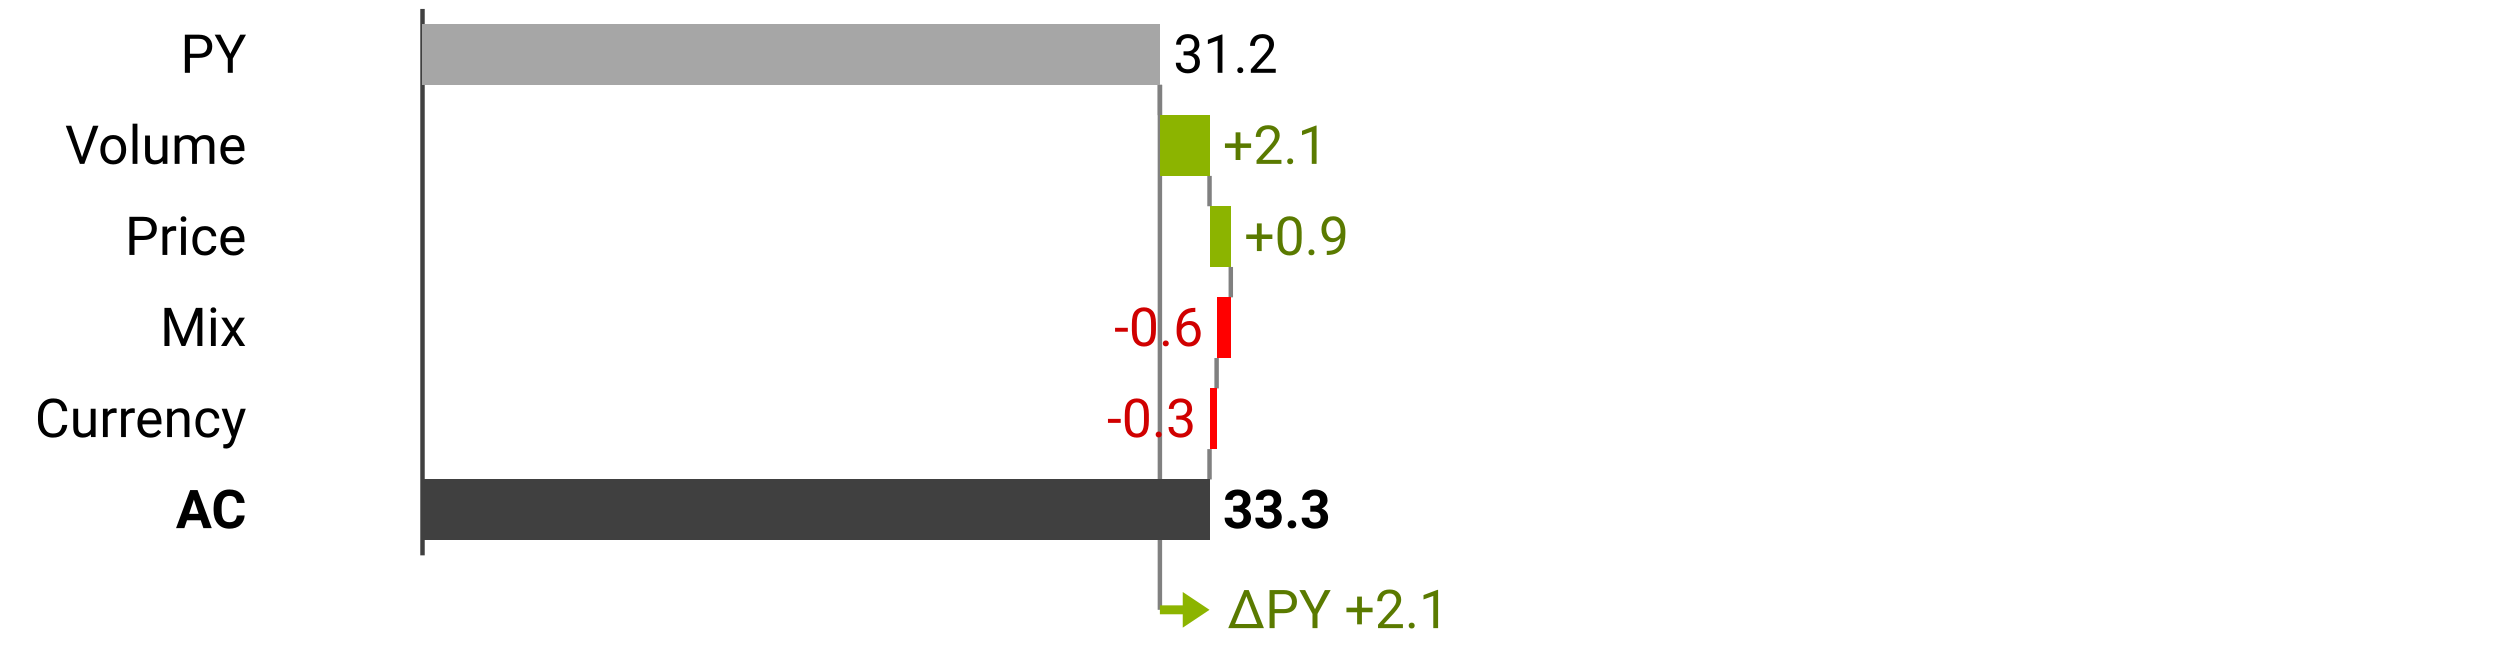
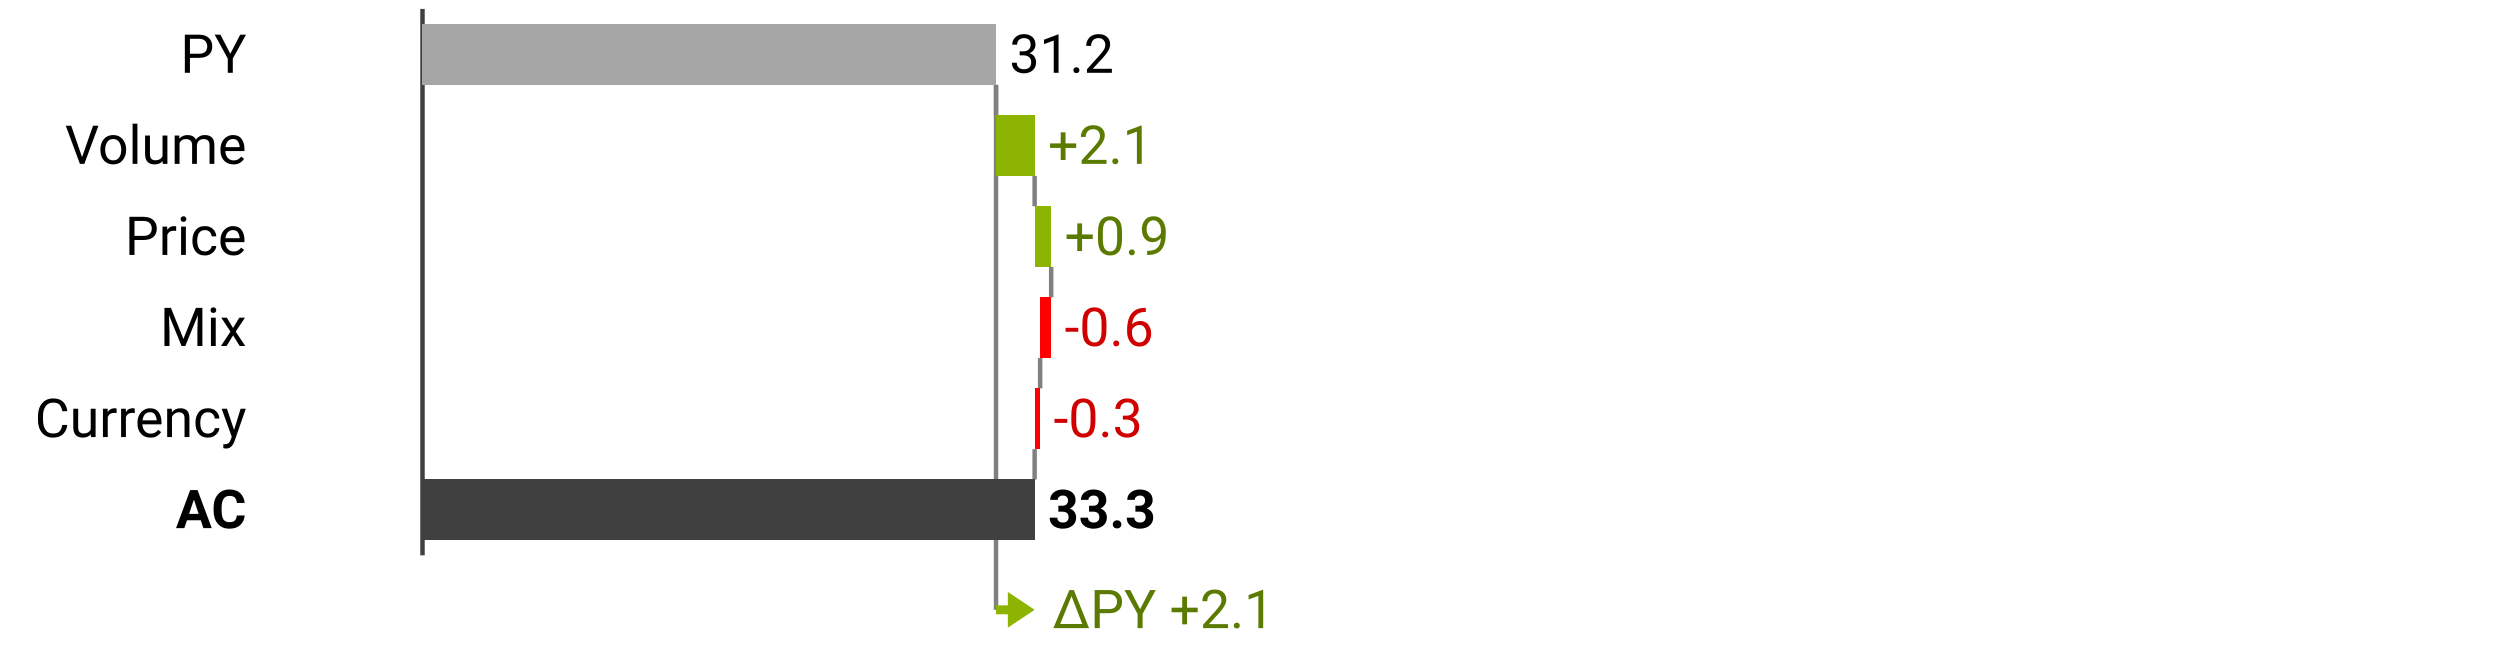
<svg xmlns="http://www.w3.org/2000/svg" role="img" aria-labelledby="R0-t" width="560" height="149.8" viewBox="0 0 560 149.8" style="display:block;background:#FFFFFF;font-family:system-ui, Segoe UI, Roboto, Helvetica Neue, Arial, sans-serif;font-variant-numeric:tabular-nums">
  <defs />
  <line data-role="axis" x1="94.64" y1="2" x2="94.64" y2="124.4" stroke="#404040" stroke-width="1" />
-   <line data-role="assisting-line" x1="259.816" y1="19" x2="259.816" y2="25.8" stroke="#808080" stroke-width="1" />
-   <line data-role="assisting-line" x1="270.934" y1="39.4" x2="270.934" y2="46.2" stroke="#808080" stroke-width="1" />
-   <line data-role="assisting-line" x1="275.699" y1="59.8" x2="275.699" y2="66.6" stroke="#808080" stroke-width="1" />
-   <line data-role="assisting-line" x1="272.522" y1="80.2" x2="272.522" y2="87" stroke="#808080" stroke-width="1" />
-   <line data-role="assisting-line" x1="270.934" y1="100.6" x2="270.934" y2="107.4" stroke="#808080" stroke-width="1" />
-   <line data-role="assisting-line" x1="259.816" y1="19" x2="259.816" y2="136.6" stroke="#808080" stroke-width="1" />
-   <rect data-role="bar-PY" data-category="PY" x="94.64" y="5.4" width="165.176" height="13.601" fill="#A6A6A6" shape-rendering="crispEdges" />
-   <rect data-role="variance" data-impact="good" data-category="Volume" x="259.816" y="25.8" width="11.118" height="13.601" fill="#8CB400" shape-rendering="crispEdges" />
-   <rect data-role="variance" data-impact="good" data-category="Price" x="270.934" y="46.2" width="4.765" height="13.601" fill="#8CB400" shape-rendering="crispEdges" />
-   <rect data-role="variance" data-impact="bad" data-category="Mix" x="272.522" y="66.6" width="3.176" height="13.601" fill="#FF0000" shape-rendering="crispEdges" />
-   <rect data-role="variance" data-impact="bad" data-category="Currency" x="270.934" y="87" width="1.588" height="13.601" fill="#FF0000" shape-rendering="crispEdges" />
-   <rect data-role="bar-AC" data-category="AC" x="94.64" y="107.4" width="176.294" height="13.601" fill="#404040" shape-rendering="crispEdges" />
+   <line data-role="assisting-line" x1="223.111" y1="19" x2="223.111" y2="25.8" stroke="#808080" stroke-width="1" />
+   <line data-role="assisting-line" x1="231.758" y1="39.4" x2="231.758" y2="46.2" stroke="#808080" stroke-width="1" />
+   <line data-role="assisting-line" x1="235.464" y1="59.8" x2="235.464" y2="66.6" stroke="#808080" stroke-width="1" />
+   <line data-role="assisting-line" x1="232.993" y1="80.2" x2="232.993" y2="87" stroke="#808080" stroke-width="1" />
+   <line data-role="assisting-line" x1="231.758" y1="100.6" x2="231.758" y2="107.4" stroke="#808080" stroke-width="1" />
+   <line data-role="assisting-line" x1="223.111" y1="19" x2="223.111" y2="136.6" stroke="#808080" stroke-width="1" />
+   <rect data-role="bar-PY" data-category="PY" x="94.64" y="5.4" width="128.471" height="13.601" fill="#A6A6A6" shape-rendering="crispEdges" />
+   <rect data-role="variance" data-impact="good" data-category="Volume" x="223.111" y="25.8" width="8.647" height="13.601" fill="#8CB400" shape-rendering="crispEdges" />
+   <rect data-role="variance" data-impact="good" data-category="Price" x="231.758" y="46.2" width="3.706" height="13.601" fill="#8CB400" shape-rendering="crispEdges" />
+   <rect data-role="variance" data-impact="bad" data-category="Mix" x="232.993" y="66.6" width="2.471" height="13.601" fill="#FF0000" shape-rendering="crispEdges" />
+   <rect data-role="variance" data-impact="bad" data-category="Currency" x="231.758" y="87" width="1.235" height="13.601" fill="#FF0000" shape-rendering="crispEdges" />
+   <rect data-role="bar-AC" data-category="AC" x="94.64" y="107.4" width="137.118" height="13.601" fill="#404040" shape-rendering="crispEdges" />
  <text data-role="category" data-category="PY" x="55.2" y="12.2" text-anchor="end" dominant-baseline="central" font-size="12" fill="#000000">PY</text>
-   <text data-role="label" data-category="PY" x="262.816" y="12.2" text-anchor="start" dominant-baseline="central" font-size="12" fill="#000000">31.2</text>
+   <text data-role="label" data-category="PY" x="226.111" y="12.2" text-anchor="start" dominant-baseline="central" font-size="12" fill="#000000">31.2</text>
  <text data-role="category" data-category="Volume" x="55.2" y="32.6" text-anchor="end" dominant-baseline="central" font-size="12" fill="#000000">Volume</text>
-   <text data-role="variance-label" data-impact="good" data-category="Volume" x="273.934" y="32.6" text-anchor="start" dominant-baseline="central" font-size="12" fill="#5A7A00">+2.1</text>
  <text data-role="category" data-category="Price" x="55.2" y="53" text-anchor="end" dominant-baseline="central" font-size="12" fill="#000000">Price</text>
-   <text data-role="variance-label" data-impact="good" data-category="Price" x="278.699" y="53" text-anchor="start" dominant-baseline="central" font-size="12" fill="#5A7A00">+0.9</text>
  <text data-role="category" data-category="Mix" x="55.2" y="73.4" text-anchor="end" dominant-baseline="central" font-size="12" fill="#000000">Mix</text>
-   <text data-role="variance-label" data-impact="bad" data-category="Mix" x="269.522" y="73.4" text-anchor="end" dominant-baseline="central" font-size="12" fill="#D00000">-0.6</text>
  <text data-role="category" data-category="Currency" x="55.2" y="93.8" text-anchor="end" dominant-baseline="central" font-size="12" fill="#000000">Currency</text>
-   <text data-role="variance-label" data-impact="bad" data-category="Currency" x="267.934" y="93.8" text-anchor="end" dominant-baseline="central" font-size="12" fill="#D00000">-0.3</text>
  <text data-role="category" data-category="AC" x="55.2" y="114.2" text-anchor="end" dominant-baseline="central" font-size="12" font-weight="600" fill="#000000">AC</text>
-   <text data-role="label" data-category="AC" x="273.934" y="114.2" text-anchor="start" dominant-baseline="central" font-size="12" font-weight="600" fill="#000000">33.3</text>
-   <line data-role="variance" data-impact="good" x1="259.816" y1="136.6" x2="265.934" y2="136.6" stroke="#8CB400" stroke-width="2" />
-   <path data-role="variance" data-impact="good" d="M270.934 136.6 L264.934 132.6 L264.934 140.6 Z" fill="#8CB400" />
-   <text data-role="variance-label" data-impact="good" x="274.934" y="136.6" text-anchor="start" dominant-baseline="central" font-size="12" fill="#5A7A00">ΔPY +2.1</text>
+   <text data-role="label" data-category="AC" x="234.758" y="114.2" text-anchor="start" dominant-baseline="central" font-size="12" font-weight="600" fill="#000000">33.3</text>
+   <line data-role="variance" data-impact="good" x1="223.111" y1="136.6" x2="226.758" y2="136.6" stroke="#8CB400" stroke-width="2" />
+   <path data-role="variance" data-impact="good" d="M231.758 136.6 L225.758 132.6 L225.758 140.6 Z" fill="#8CB400" />
+   <text data-role="variance-label" data-impact="good" x="235.758" y="136.6" text-anchor="start" dominant-baseline="central" font-size="12" fill="#5A7A00">ΔPY +2.1</text>
+   <text data-role="variance-label" data-impact="good" data-category="Volume" x="234.758" y="32.6" text-anchor="start" dominant-baseline="central" font-size="12" fill="#5A7A00">+2.1</text>
+   <text data-role="variance-label" data-impact="good" data-category="Price" x="238.464" y="53" text-anchor="start" dominant-baseline="central" font-size="12" fill="#5A7A00">+0.9</text>
+   <text data-role="variance-label" data-impact="bad" data-category="Mix" x="238.464" y="73.4" text-anchor="start" dominant-baseline="central" font-size="12" fill="#D00000">-0.6</text>
+   <text data-role="variance-label" data-impact="bad" data-category="Currency" x="235.993" y="93.8" text-anchor="start" dominant-baseline="central" font-size="12" fill="#D00000">-0.3</text>
</svg>
